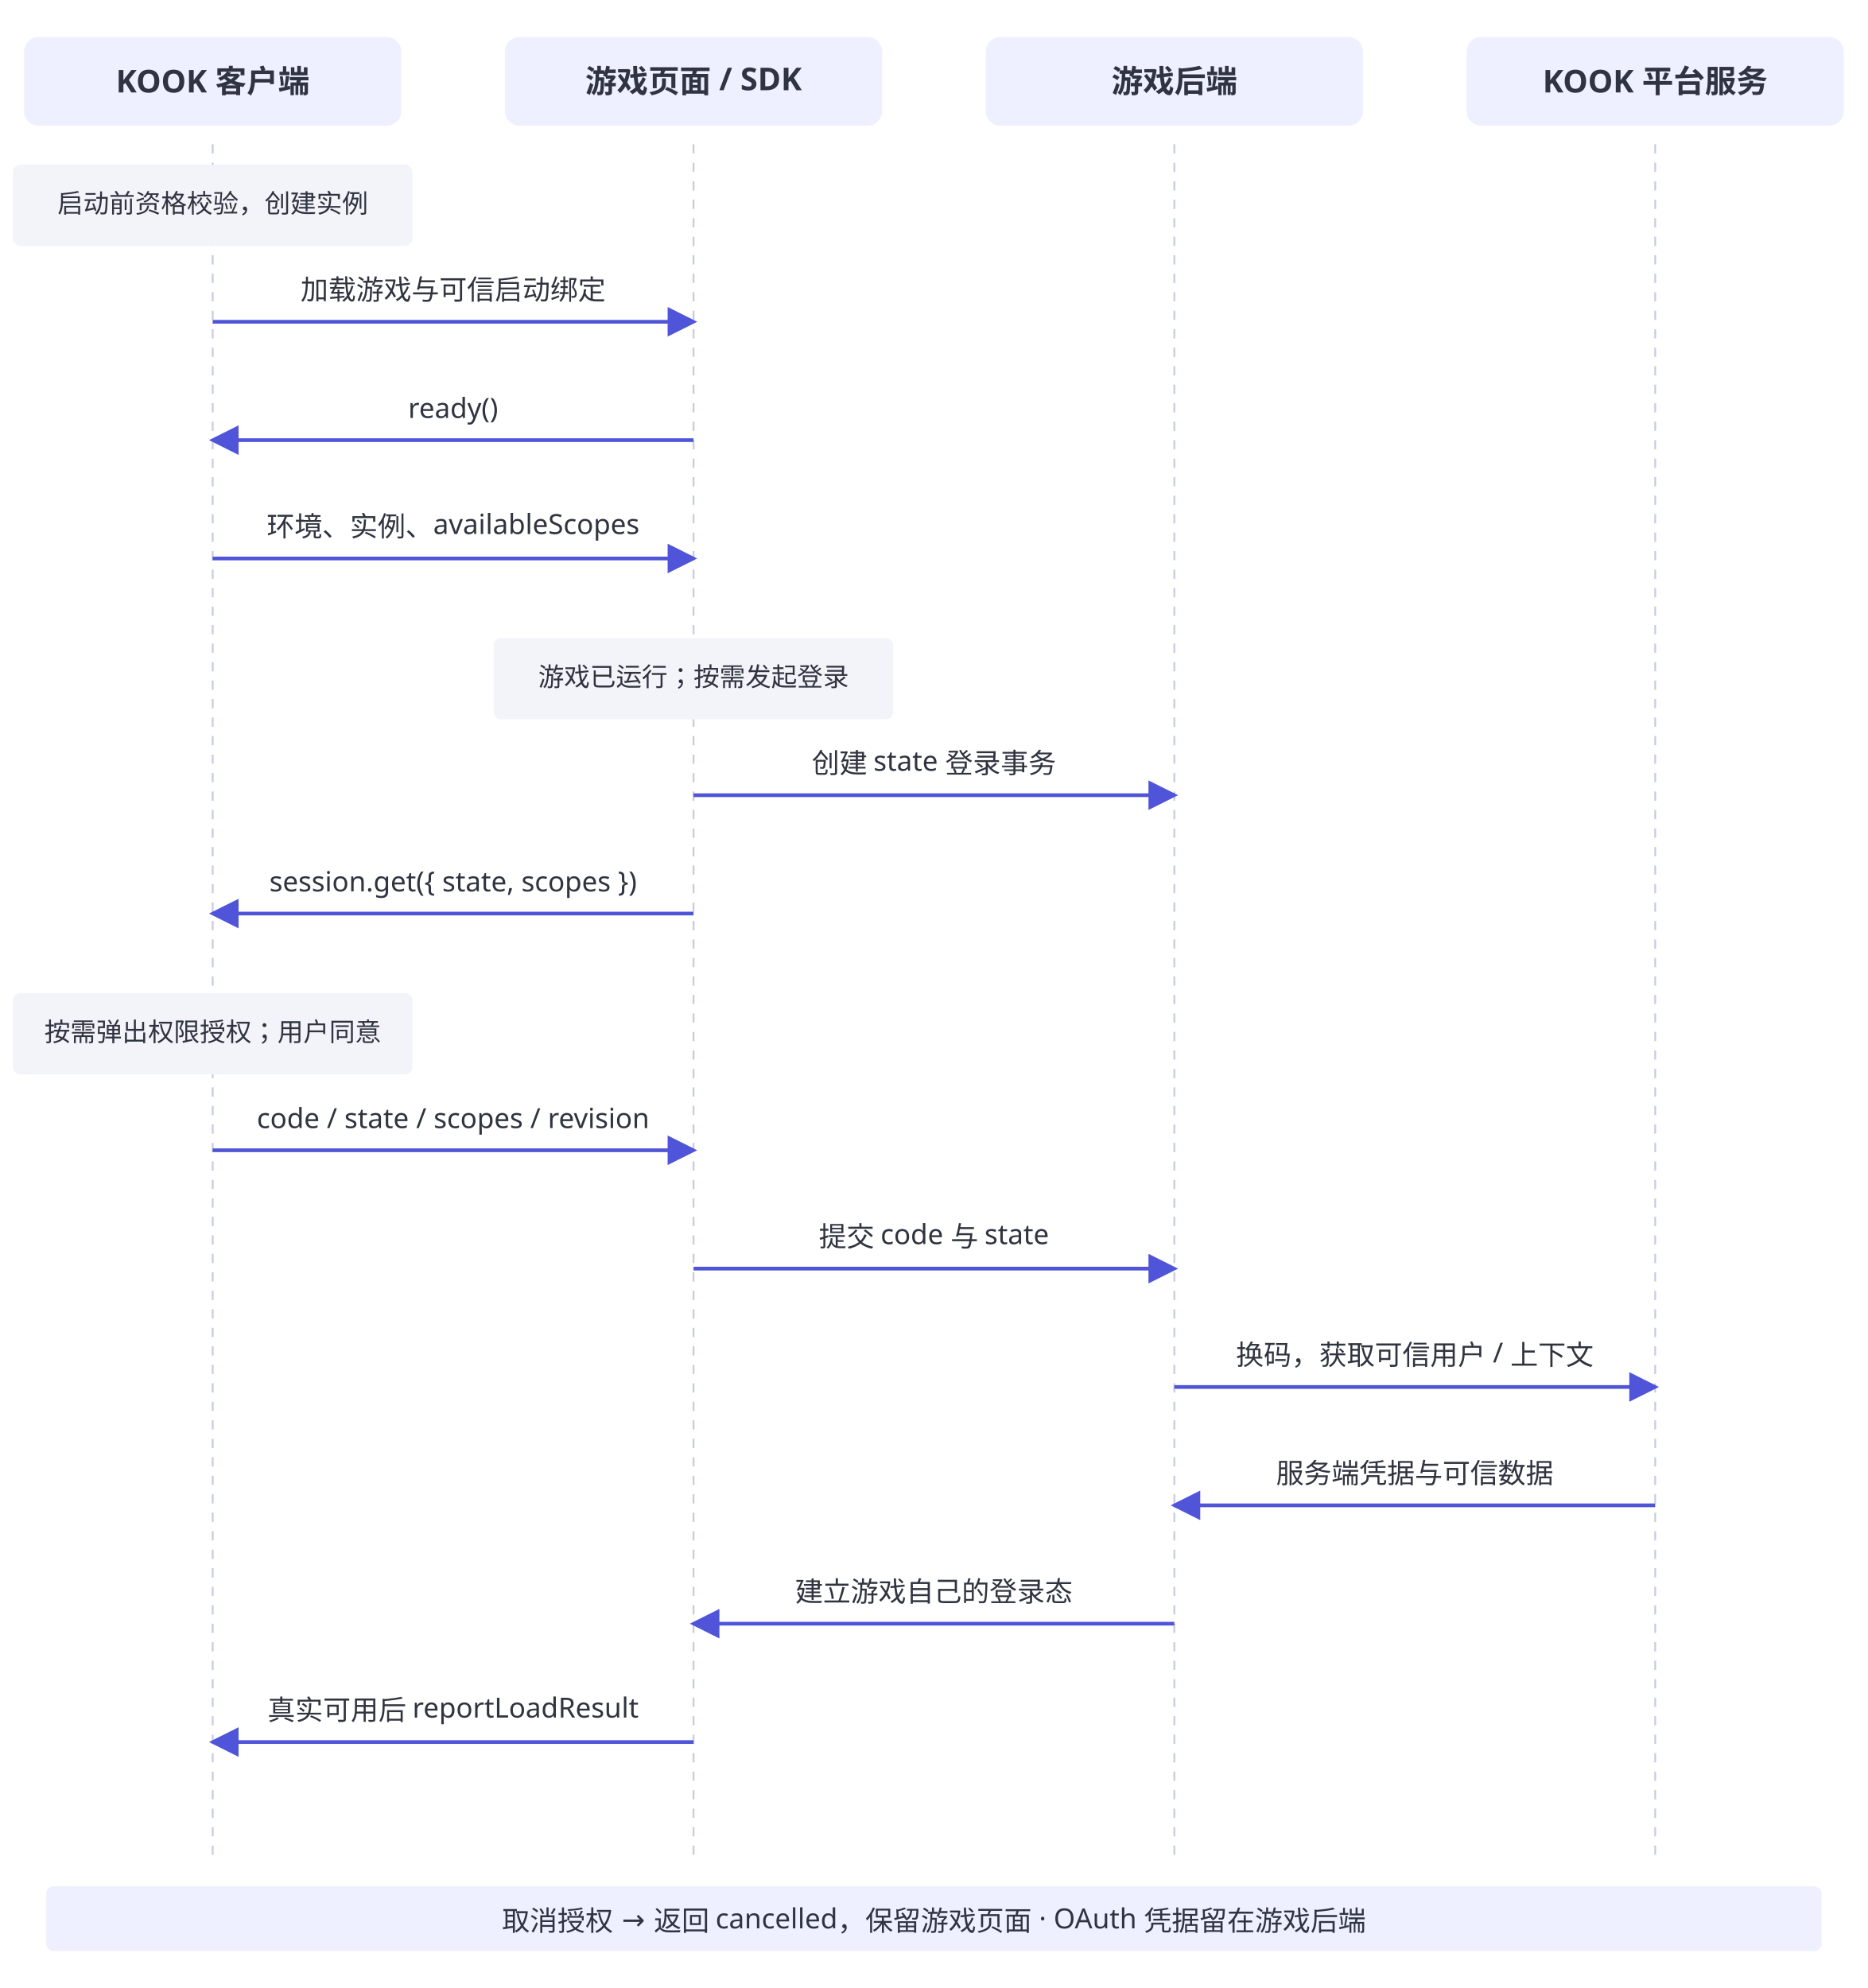
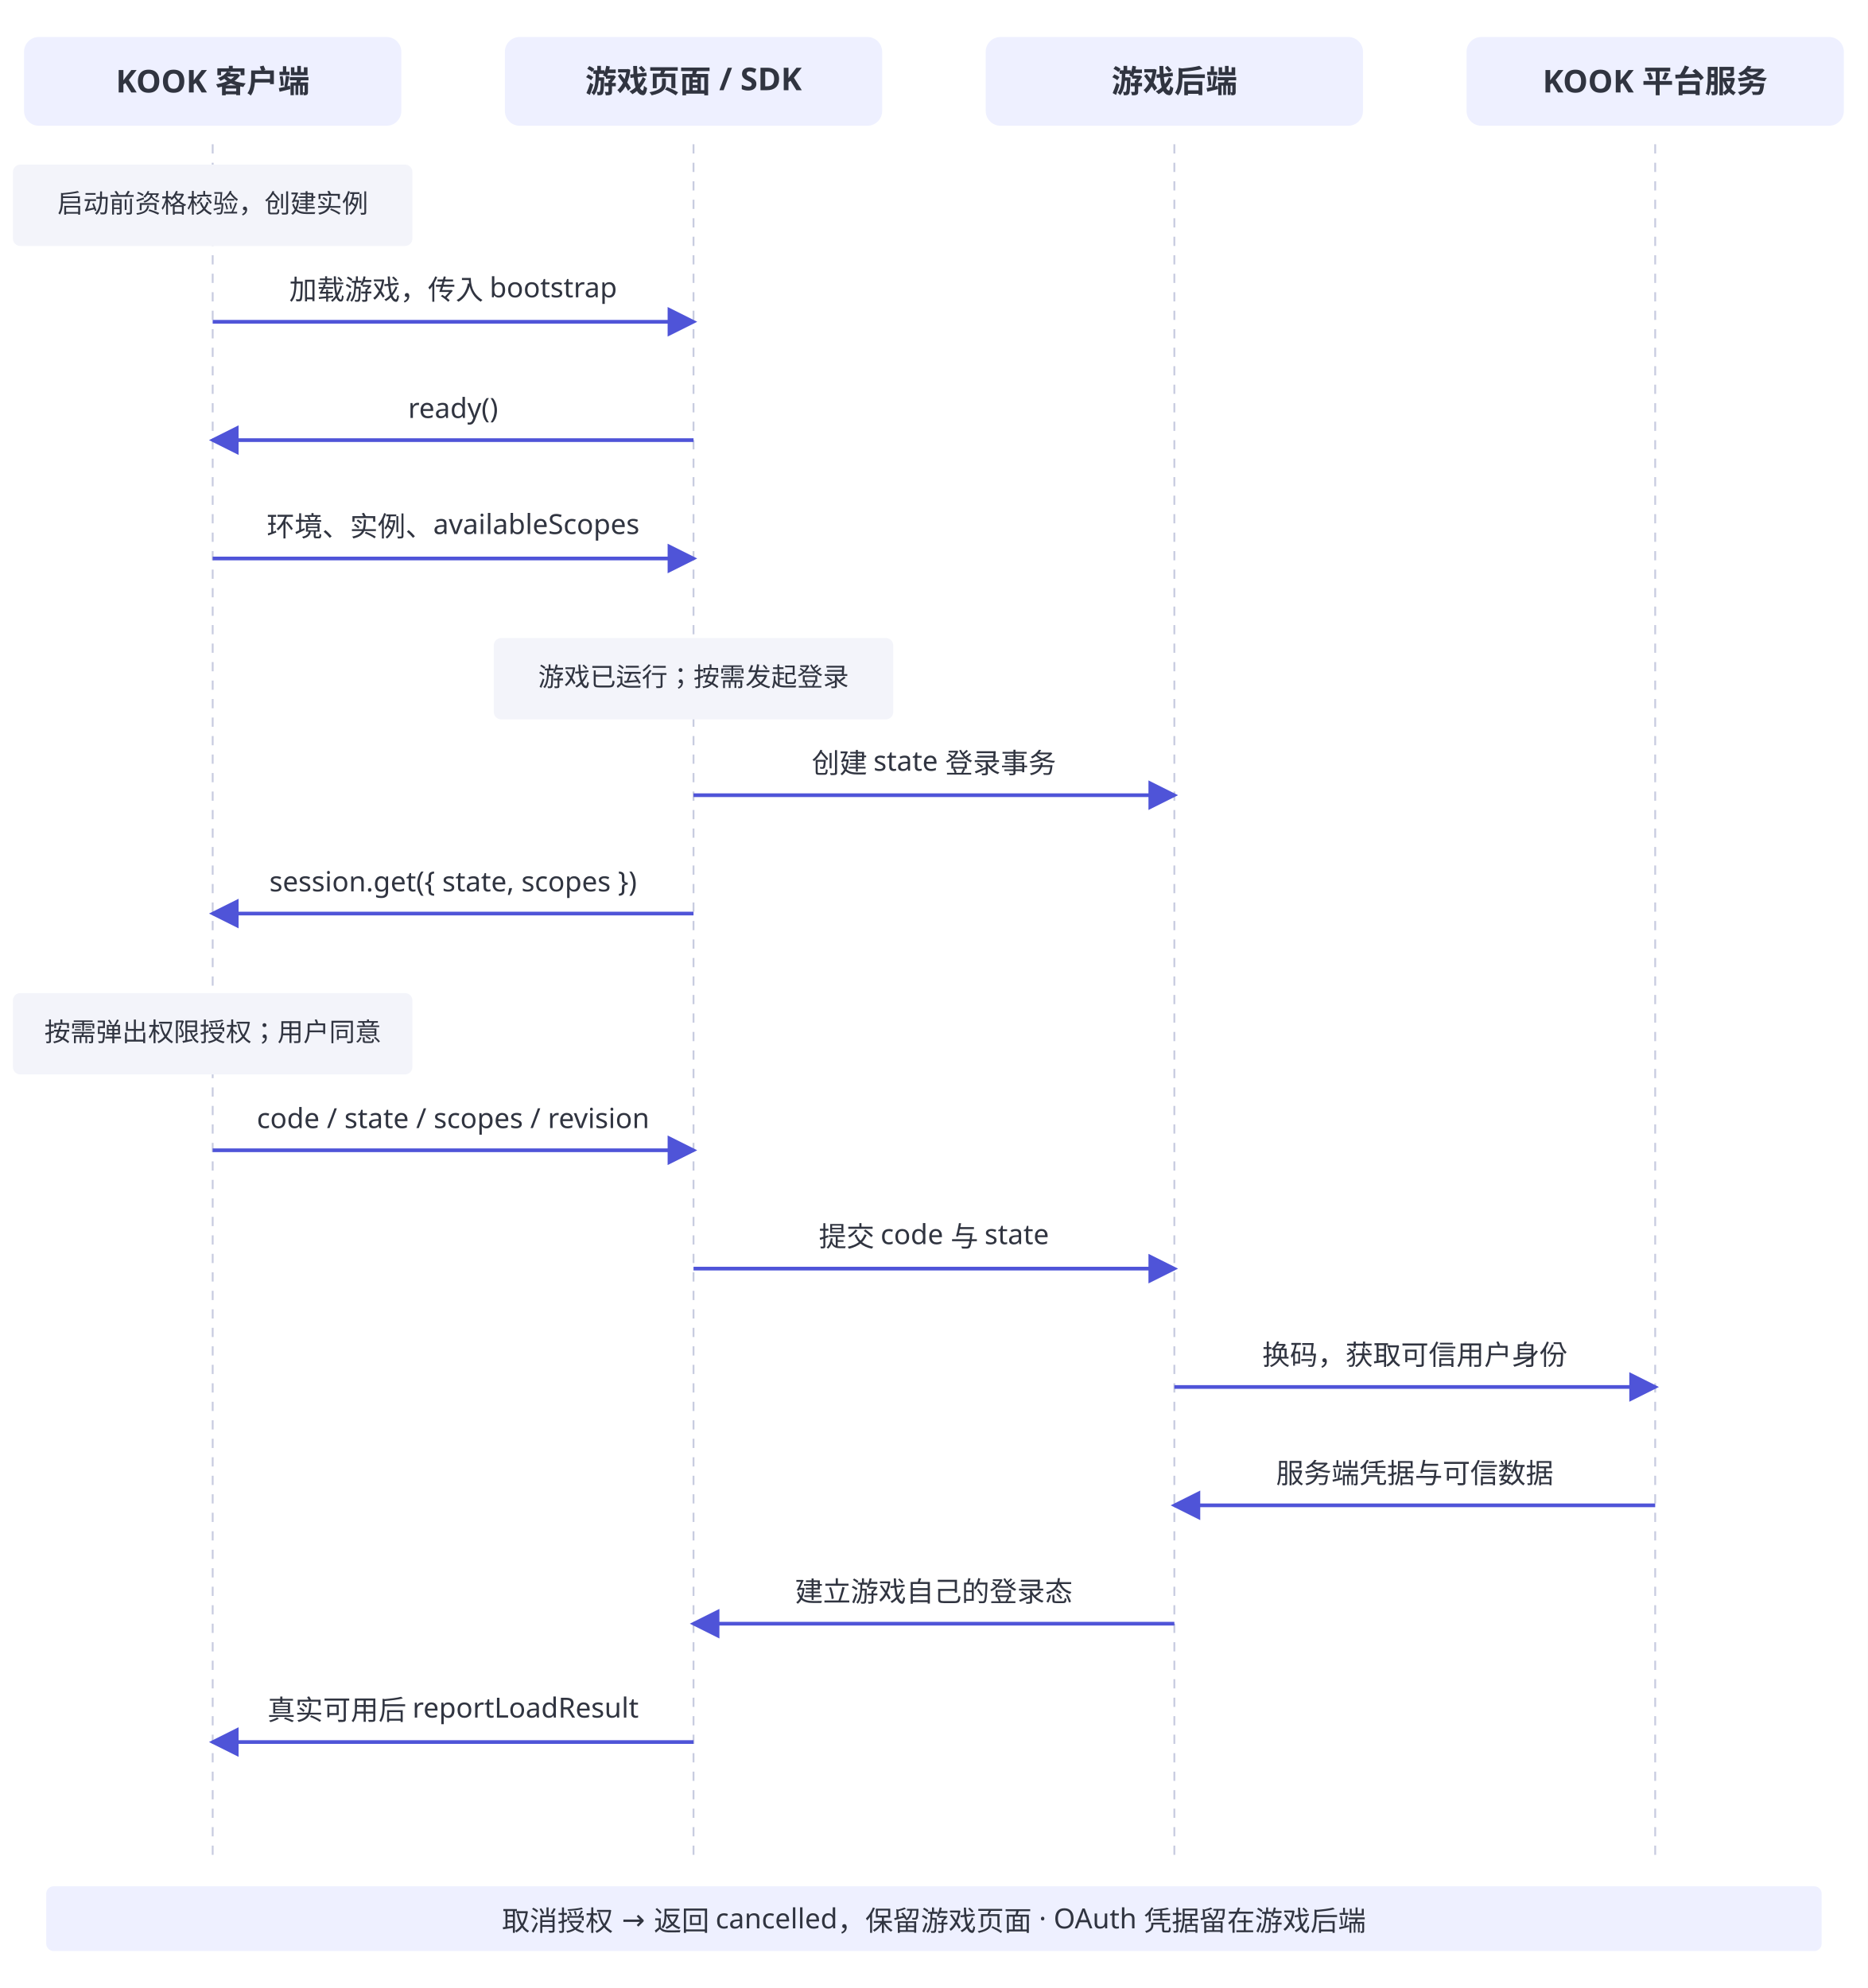
<svg xmlns="http://www.w3.org/2000/svg" width="1010" height="1075" viewBox="0 0 1010 1075" role="img" aria-labelledby="title desc">
  <defs>
    <marker id="arrow" markerWidth="8" markerHeight="8" refX="7" refY="4" orient="auto">
      <path d="M0,0 L8,4 L0,8" fill="#4f54d8" />
    </marker>
  </defs>
  <rect width="1010" height="1075" fill="#fff" />
  <g font-family="Segoe UI,Microsoft YaHei,sans-serif" font-size="17" fill="#303440">
    <rect x="13" y="20" width="204" height="48" rx="8" fill="#eef0ff" />
    <text x="115" y="50" text-anchor="middle" font-weight="600">KOOK 客户端</text>
    <path d="M115,78 V1005" stroke="#c8cce0" stroke-dasharray="5 5" />
    <rect x="273" y="20" width="204" height="48" rx="8" fill="#eef0ff" />
    <text x="375" y="50" text-anchor="middle" font-weight="600">游戏页面 / SDK</text>
    <path d="M375,78 V1005" stroke="#c8cce0" stroke-dasharray="5 5" />
    <rect x="533" y="20" width="204" height="48" rx="8" fill="#eef0ff" />
    <text x="635" y="50" text-anchor="middle" font-weight="600">游戏后端</text>
    <path d="M635,78 V1005" stroke="#c8cce0" stroke-dasharray="5 5" />
    <rect x="793" y="20" width="204" height="48" rx="8" fill="#eef0ff" />
    <text x="895" y="50" text-anchor="middle" font-weight="600">KOOK 平台服务</text>
    <path d="M895,78 V1005" stroke="#c8cce0" stroke-dasharray="5 5" />
    <rect x="7" y="89" width="216" height="44" rx="4" fill="#f3f4fa" />
    <text x="115" y="115" text-anchor="middle" font-size="14">启动前资格校验，创建实例</text>
-     <text x="245" y="162" text-anchor="middle" font-size="15">加载游戏与可信启动绑定</text>
+     <text x="245" y="162" text-anchor="middle" font-size="15">加载游戏，传入 bootstrap</text>
    <path d="M115,174 H375" stroke="#4f54d8" stroke-width="2" marker-end="url(#arrow)" />
    <text x="245" y="226" text-anchor="middle" font-size="15">ready()</text>
    <path d="M375,238 H115" stroke="#4f54d8" stroke-width="2" marker-end="url(#arrow)" />
    <text x="245" y="290" text-anchor="middle" font-size="15">环境、实例、availableScopes</text>
    <path d="M115,302 H375" stroke="#4f54d8" stroke-width="2" marker-end="url(#arrow)" />
    <rect x="267" y="345" width="216" height="44" rx="4" fill="#f3f4fa" />
    <text x="375" y="371" text-anchor="middle" font-size="14">游戏已运行；按需发起登录</text>
    <text x="505" y="418" text-anchor="middle" font-size="15">创建 state 登录事务</text>
    <path d="M375,430 H635" stroke="#4f54d8" stroke-width="2" marker-end="url(#arrow)" />
    <text x="245" y="482" text-anchor="middle" font-size="15">session.get({ state, scopes })</text>
    <path d="M375,494 H115" stroke="#4f54d8" stroke-width="2" marker-end="url(#arrow)" />
    <rect x="7" y="537" width="216" height="44" rx="4" fill="#f3f4fa" />
    <text x="115" y="563" text-anchor="middle" font-size="14">按需弹出权限授权；用户同意</text>
    <text x="245" y="610" text-anchor="middle" font-size="15">code / state / scopes / revision</text>
    <path d="M115,622 H375" stroke="#4f54d8" stroke-width="2" marker-end="url(#arrow)" />
    <text x="505" y="674" text-anchor="middle" font-size="15">提交 code 与 state</text>
    <path d="M375,686 H635" stroke="#4f54d8" stroke-width="2" marker-end="url(#arrow)" />
-     <text x="765" y="738" text-anchor="middle" font-size="15">换码，获取可信用户 / 上下文</text>
+     <text x="765" y="738" text-anchor="middle" font-size="15">换码，获取可信用户身份</text>
    <path d="M635,750 H895" stroke="#4f54d8" stroke-width="2" marker-end="url(#arrow)" />
    <text x="765" y="802" text-anchor="middle" font-size="15">服务端凭据与可信数据</text>
    <path d="M895,814 H635" stroke="#4f54d8" stroke-width="2" marker-end="url(#arrow)" />
    <text x="505" y="866" text-anchor="middle" font-size="15">建立游戏自己的登录态</text>
    <path d="M635,878 H375" stroke="#4f54d8" stroke-width="2" marker-end="url(#arrow)" />
    <text x="245" y="930" text-anchor="middle" font-size="15">真实可用后 reportLoadResult</text>
    <path d="M375,942 H115" stroke="#4f54d8" stroke-width="2" marker-end="url(#arrow)" />
    <rect x="25" y="1020" width="960" height="35" rx="4" fill="#eef0ff" />
    <text x="505" y="1044" text-anchor="middle" font-size="15">取消授权 → 返回 cancelled，保留游戏页面 · OAuth 凭据留在游戏后端</text>
  </g>
</svg>
